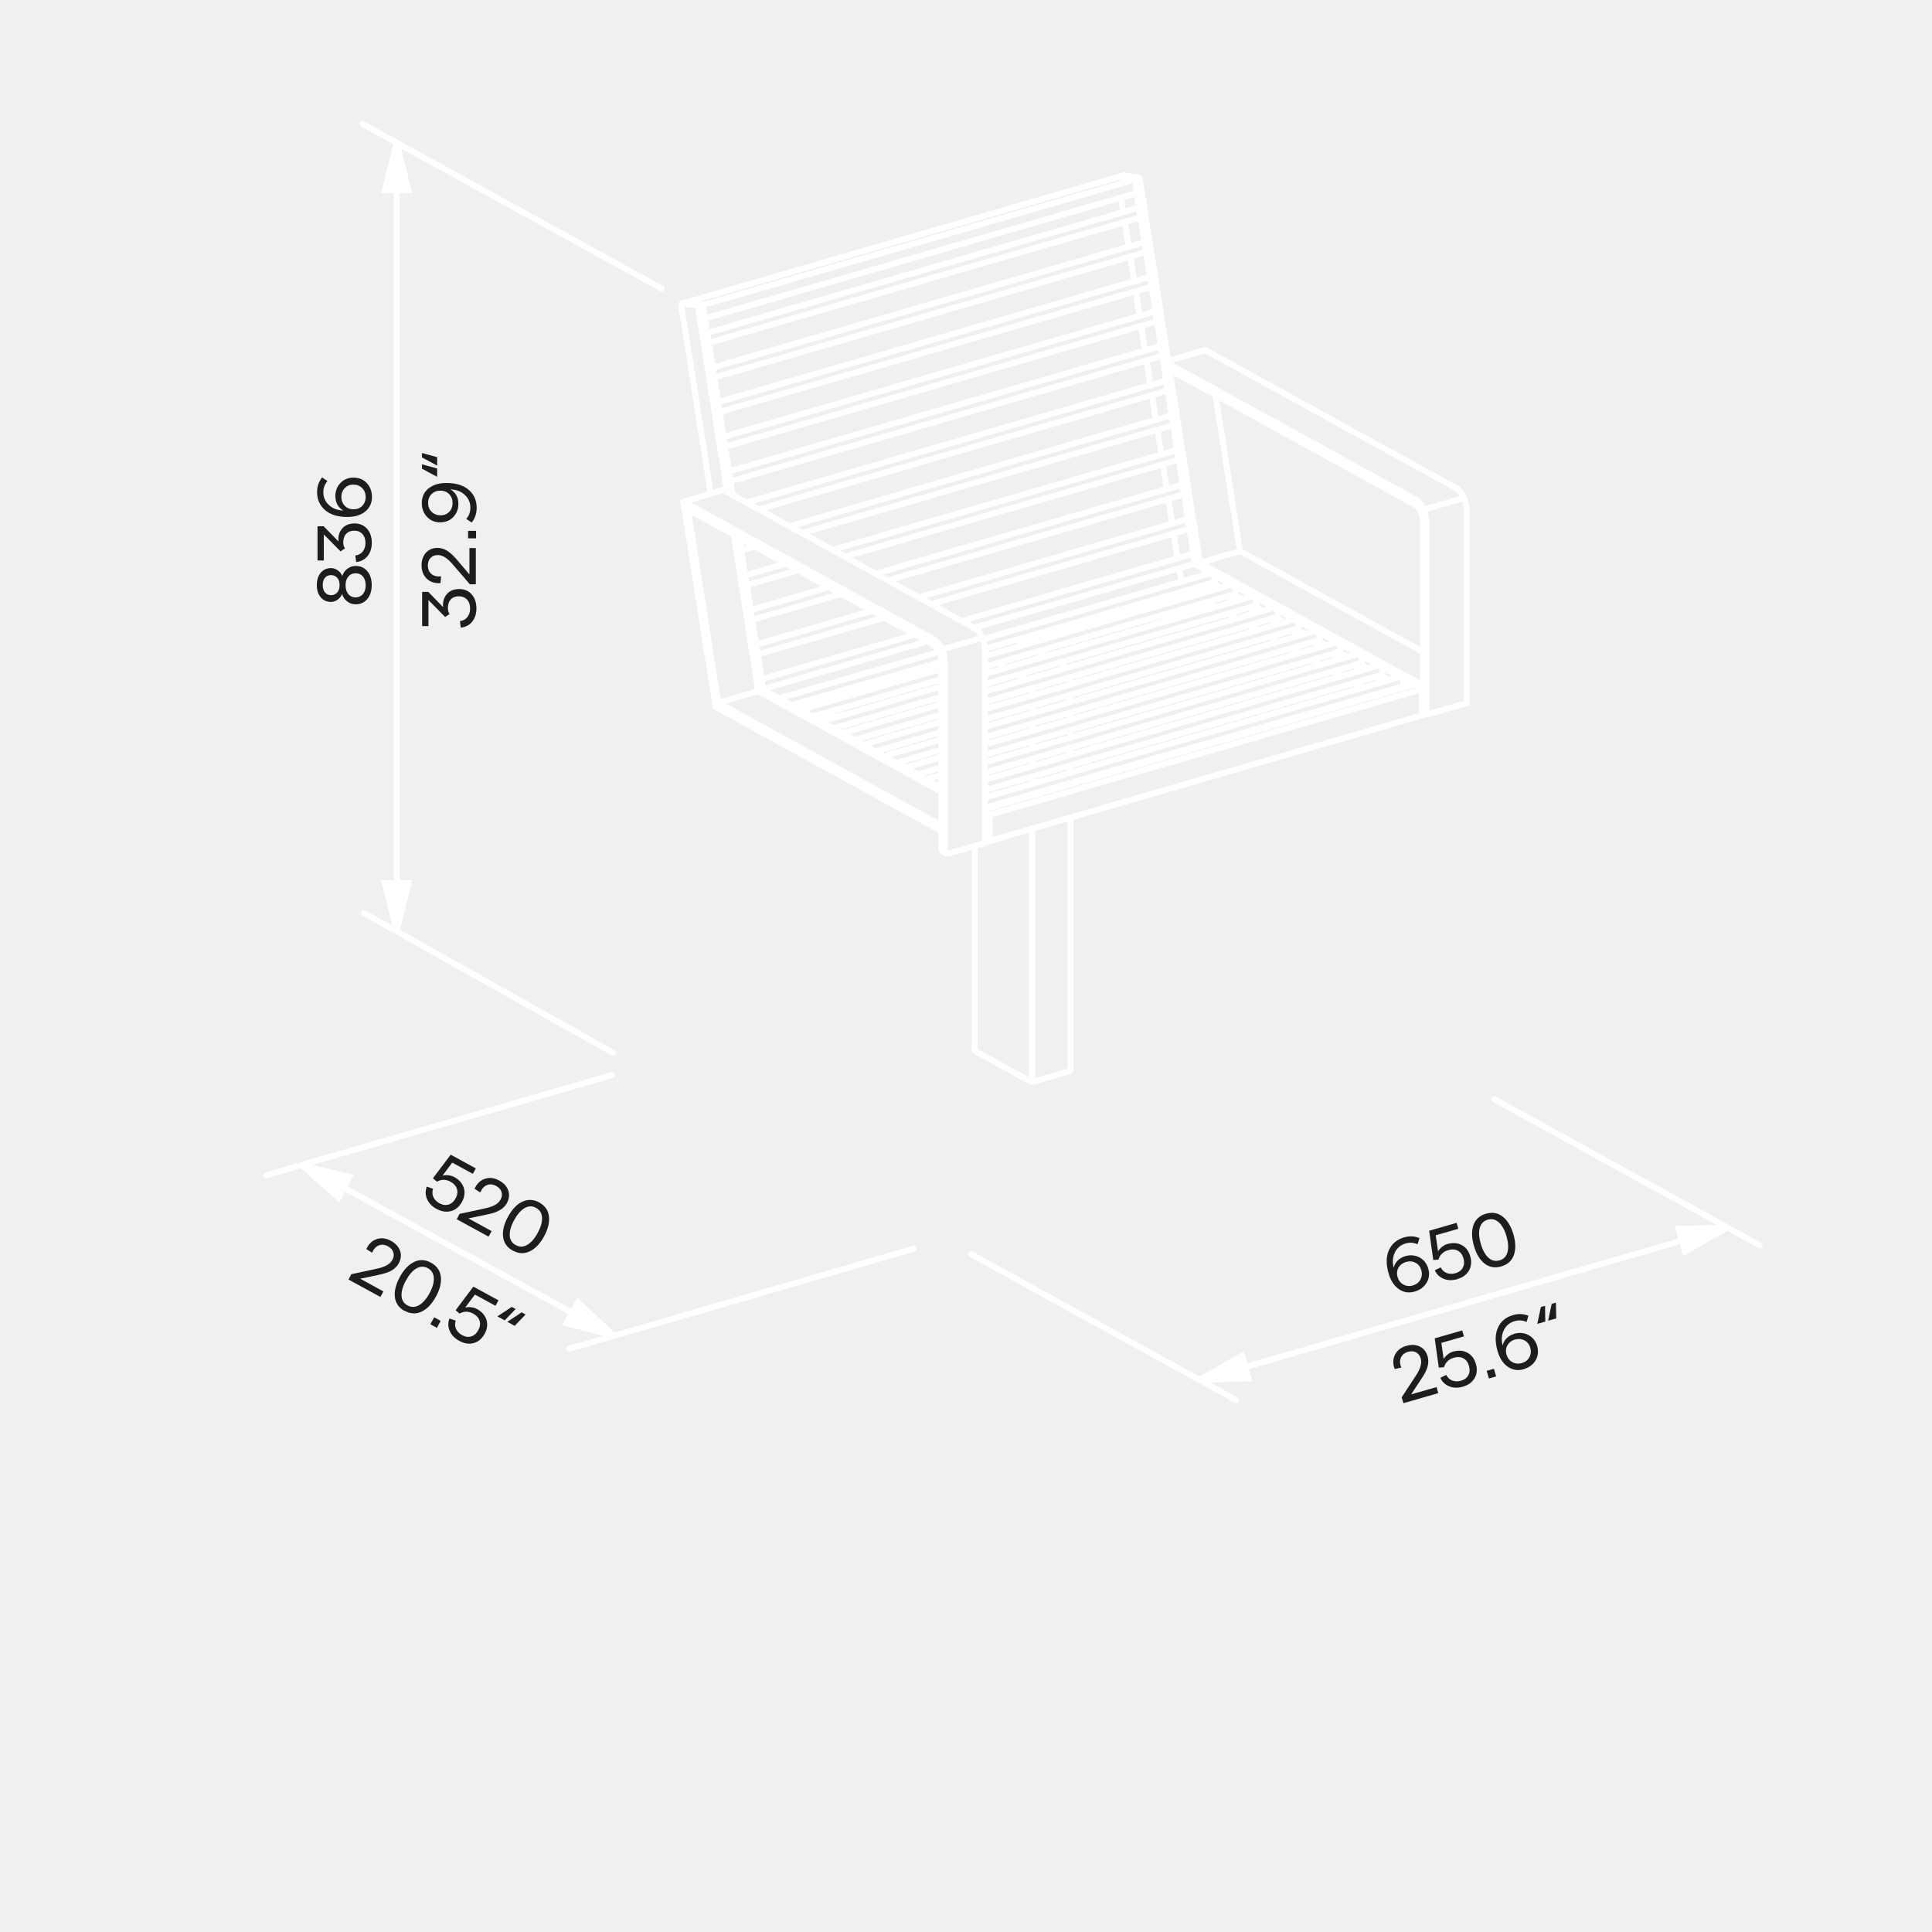
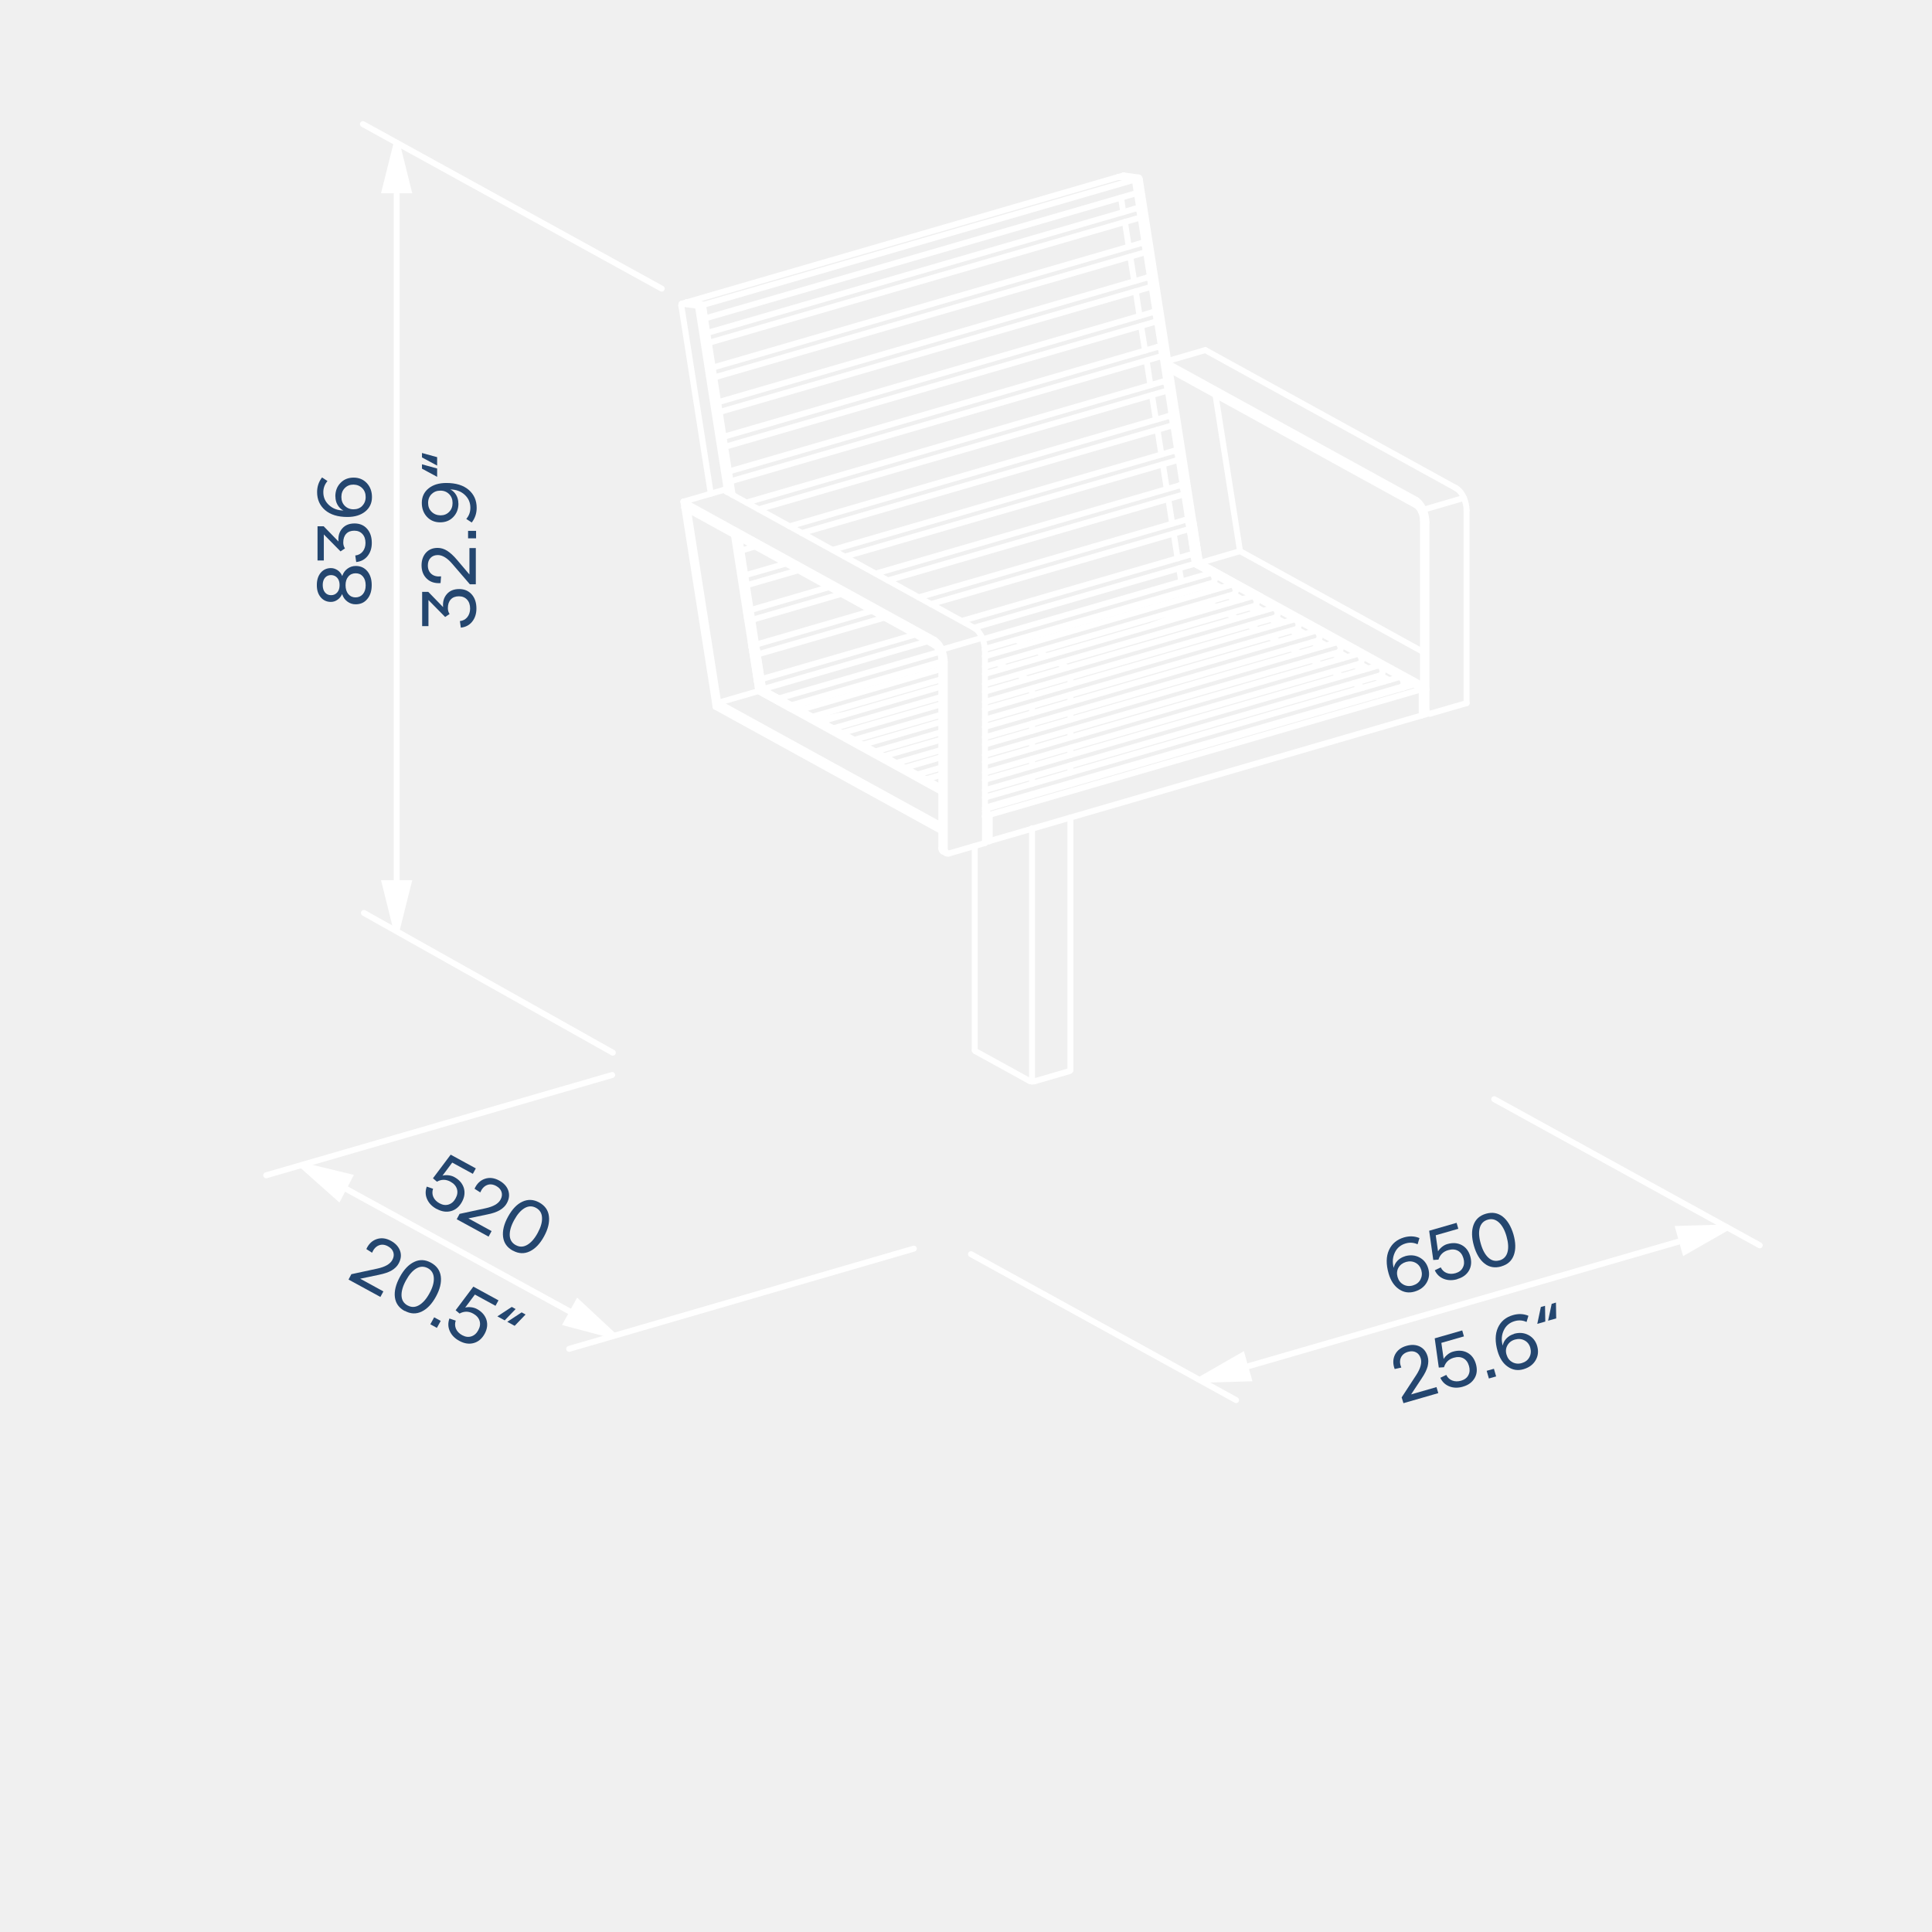
<svg xmlns="http://www.w3.org/2000/svg" id="Vrstva_1" data-name="Vrstva 1" viewBox="0 0 226.77 226.77">
  <defs>
    <style>
      .cls-1 {
        fill: #ffffff;
        stroke: #ffffff;
        stroke-miterlimit: 10;
      }

      .cls-1, .cls-2 {
        stroke-width: .7px;
      }

      .cls-3 {
-         fill: #1d1d1b;
+         fill: #24466f;
        stroke-width: 0px;
      }

      .cls-2 {
        fill: none;
        stroke: #ffffff;
        stroke-linecap: round;
        stroke-linejoin: round;
      }
    </style>
  </defs>
  <g>
    <line class="cls-2" x1="166.81" y1="60.08" x2="167.12" y2="59.82" />
    <line class="cls-2" x1="110.58" y1="76.24" x2="110.28" y2="76.51" />
    <line class="cls-2" x1="149.78" y1="72.46" x2="115.61" y2="82.39" />
    <line class="cls-2" x1="115.61" y1="81.18" x2="149.46" y2="71.35" />
    <path class="cls-2" d="m149.96,72.09c0-.16-.05-.34-.13-.48-.04-.06-.09-.14-.14-.19-.06-.05-.16-.09-.23-.06" />
    <line class="cls-2" x1="98.83" y1="86.04" x2="110.49" y2="82.66" />
    <line class="cls-2" x1="110.49" y1="83.88" x2="100.28" y2="86.84" />
    <path class="cls-2" d="m149.78,72.46c.08-.03.12-.09.14-.16s.04-.14.04-.22" />
    <path class="cls-2" d="m116.12,98.72s.04-.04.04-.06c.01-.03.01-.05.01-.08" />
    <path class="cls-2" d="m86.14,62.79c.34,2.15.67,4.32,1.01,6.49.43,2.74,1.43,9.11,1.87,11.84" />
    <path class="cls-2" d="m81.95,36.12h0v.03c.01.06.03.13.04.18.01.13.03.25.05.38.16.99.31,1.97.47,2.96.31,1.97.62,3.96.92,5.93.62,3.94,1.25,7.89,1.87,11.84.01.1.03.21.05.32" />
    <path class="cls-2" d="m89.02,81.12c1.19.66,2.39,1.32,3.59,1.98,1.19.66,2.39,1.31,3.59,1.97,1.19.66,2.39,1.32,3.59,1.98,1.19.65,2.39,1.31,3.59,1.97,1.19.66,2.39,1.32,3.59,1.97.6.34,1.19.66,1.79,1,.57.31,1.14.62,1.71.93" />
    <path class="cls-2" d="m110.49,92.45c-2.18-1.19-4.36-2.39-6.54-3.59-2.61-1.43-5.21-2.87-7.81-4.29-1.28-.7-2.57-1.41-3.84-2.11-.91-.49-1.82-1-2.72-1.49" />
    <path class="cls-2" d="m89.58,80.96c-.25-1.58-.49-3.18-.74-4.76" />
    <line class="cls-2" x1="89.58" y1="80.96" x2="96.66" y2="84.85" />
    <line class="cls-2" x1="89.02" y1="81.12" x2="89.58" y2="80.96" />
    <line class="cls-2" x1="81.79" y1="35.87" x2="80.06" y2="35.65" />
    <line class="cls-2" x1="89.58" y1="80.96" x2="89.02" y2="81.12" />
    <line class="cls-2" x1="86.79" y1="63.14" x2="89.58" y2="80.96" />
    <line class="cls-2" x1="82.53" y1="35.96" x2="86" y2="58.11" />
    <line class="cls-2" x1="83.01" y1="39.08" x2="133.32" y2="24.47" />
    <line class="cls-2" x1="133.64" y1="25.59" x2="83.19" y2="40.24" />
    <line class="cls-2" x1="83.65" y1="43.15" x2="133.97" y2="28.53" />
    <path class="cls-2" d="m134.29,29.65c.05-.01.09-.05.12-.09.03-.05.04-.1.05-.16.01-.1,0-.22-.01-.31-.03-.1-.06-.21-.12-.3-.04-.09-.12-.18-.21-.23" />
    <line class="cls-2" x1="134.29" y1="29.65" x2="83.84" y2="44.3" />
    <line class="cls-2" x1="92.66" y1="61.78" x2="137.15" y2="48.84" />
    <path class="cls-2" d="m137.47,49.97c.06-.03.1-.06.13-.1.03-.05.04-.1.05-.16.01-.1,0-.21-.01-.31-.03-.1-.06-.21-.12-.3-.04-.08-.12-.18-.21-.23" />
    <line class="cls-2" x1="137.47" y1="49.97" x2="94.11" y2="62.57" />
    <line class="cls-2" x1="119.51" y1="75.2" x2="141.93" y2="68.69" />
    <line class="cls-2" x1="137.29" y1="43.4" x2="140.84" y2="66.07" />
    <line class="cls-2" x1="166.2" y1="59.31" x2="137.29" y2="43.4" />
    <line class="cls-2" x1="167.02" y1="61.04" x2="167.02" y2="80.47" />
    <line class="cls-2" x1="99.08" y1="83.9" x2="96.03" y2="84.5" />
    <line class="cls-2" x1="147.32" y1="71.1" x2="115.61" y2="80.31" />
    <line class="cls-2" x1="115.61" y1="79.11" x2="146.99" y2="69.99" />
    <line class="cls-2" x1="96.37" y1="84.7" x2="110.49" y2="80.58" />
    <path class="cls-2" d="m147.5,70.74c0-.17-.05-.34-.13-.48-.04-.08-.09-.14-.14-.19-.06-.05-.16-.1-.23-.08" />
    <line class="cls-2" x1="144.85" y1="69.75" x2="115.61" y2="78.25" />
    <line class="cls-2" x1="115.61" y1="77.03" x2="144.53" y2="68.64" />
    <path class="cls-2" d="m145.03,69.38c0-.16-.05-.34-.13-.48-.04-.06-.09-.14-.14-.19-.06-.05-.16-.09-.23-.06" />
    <line class="cls-2" x1="97.71" y1="64.55" x2="137.79" y2="52.92" />
    <path class="cls-2" d="m138.12,54.03c.05-.01.09-.05.12-.1.03-.04.04-.09.05-.14.01-.1.01-.22-.01-.32s-.06-.21-.12-.3c-.04-.08-.12-.18-.21-.22" />
    <line class="cls-2" x1="138.12" y1="54.03" x2="99.15" y2="65.34" />
    <line class="cls-2" x1="125.64" y1="83.62" x2="125.64" y2="84.48" />
    <polyline class="cls-2" points="119.32 75.1 119.51 75.2 120.34 75.66" />
    <line class="cls-2" x1="120.56" y1="79.74" x2="119.53" y2="79.17" />
    <line class="cls-2" x1="133.35" y1="22.68" x2="82.75" y2="37.38" />
    <line class="cls-2" x1="85.56" y1="55.34" x2="135.87" y2="40.72" />
    <path class="cls-2" d="m136.2,41.84c.05-.01.09-.05.12-.1.03-.04.05-.09.05-.14.03-.1.01-.22-.01-.31-.01-.1-.05-.21-.1-.3s-.12-.18-.21-.23" />
    <line class="cls-2" x1="136.2" y1="41.84" x2="85.74" y2="56.5" />
    <line class="cls-2" x1="89.02" y1="81.12" x2="92.93" y2="83.27" />
    <line class="cls-2" x1="84.3" y1="82.49" x2="89.02" y2="81.12" />
    <line class="cls-2" x1="89.02" y1="81.12" x2="88.12" y2="75.37" />
    <line class="cls-2" x1="115.61" y1="76.32" x2="115.61" y2="98.95" />
    <line class="cls-2" x1="115.61" y1="98.95" x2="111.37" y2="100.18" />
    <line class="cls-2" x1="109.66" y1="75.73" x2="80.75" y2="59.82" />
    <line class="cls-2" x1="80.22" y1="58.88" x2="109.66" y2="75.08" />
    <line class="cls-2" x1="84.93" y1="57.51" x2="80.22" y2="58.88" />
    <line class="cls-2" x1="84.93" y1="57.51" x2="114.38" y2="73.72" />
    <path class="cls-2" d="m114.38,73.72c.21.12.4.31.54.51s.27.42.36.64c.19.45.32.97.32,1.45" />
    <line class="cls-2" x1="110.89" y1="99.79" x2="110.89" y2="77.69" />
    <line class="cls-2" x1="110.49" y1="77.46" x2="110.49" y2="96.89" />
    <path class="cls-2" d="m109.66,75.73c.14.08.27.21.36.34.1.13.19.27.26.43.13.3.21.64.21.96" />
    <path class="cls-2" d="m110.89,77.69c0-.49-.12-1.01-.31-1.45-.09-.23-.22-.45-.36-.65-.16-.19-.34-.38-.56-.51" />
    <path class="cls-2" d="m137.64,49.45c.26,1.65.52,3.28.78,4.93.43,2.74,1.43,9.11,1.87,11.84" />
    <path class="cls-2" d="m135.73,37.27c.21,1.35.43,2.7.64,4.05" />
    <path class="cls-2" d="m135.1,33.2c.21,1.35.42,2.7.64,4.05" />
    <path class="cls-2" d="m133.41,22.47c.12.77.25,1.53.36,2.3.22,1.45.45,2.91.67,4.36" />
    <path class="cls-2" d="m140.29,66.23c1.19.66,2.39,1.32,3.59,1.98,1.19.66,2.39,1.31,3.59,1.97,1.19.66,2.39,1.32,3.59,1.98,1.19.65,2.39,1.31,3.58,1.97,1.21.66,2.4,1.32,3.61,1.98.6.32,1.19.65,1.79.99.6.32,1.21.66,1.8.99.6.32,1.19.66,1.79.99.6.34,1.21.66,1.8,1,.3.16.6.32.89.49.08.04.16.08.22.12.04.03.08.04.12.06.03.01.04.03.06.03h0" />
    <path class="cls-2" d="m167.3,80.62h-.01s-.01-.01-.03-.01c-.01-.01-.04-.03-.05-.04l-.23-.12c-.3-.17-.6-.34-.89-.51-1.22-.66-2.43-1.32-3.63-1.98-2.41-1.34-4.83-2.66-7.24-4-2.61-1.43-5.21-2.87-7.81-4.29-1.28-.7-2.57-1.41-3.84-2.11-.91-.49-1.82-1-2.72-1.49" />
    <line class="cls-2" x1="140.29" y1="66.23" x2="140.84" y2="66.07" />
    <line class="cls-2" x1="144.22" y1="68.39" x2="140.29" y2="66.23" />
    <line class="cls-2" x1="167.43" y1="80.91" x2="167.43" y2="83.68" />
    <line class="cls-2" x1="137.77" y1="62.63" x2="138.22" y2="65.54" />
    <line class="cls-2" x1="140.84" y1="66.07" x2="140.27" y2="66.23" />
    <line class="cls-2" x1="133.79" y1="21.07" x2="137.29" y2="43.4" />
    <line class="cls-2" x1="140.27" y1="66.23" x2="139.38" y2="60.48" />
    <line class="cls-2" x1="87.61" y1="58.99" x2="136.51" y2="44.78" />
    <path class="cls-2" d="m136.83,45.9c.05-.01.09-.05.12-.09.03-.05.05-.1.05-.16.03-.1.01-.21,0-.31-.03-.1-.06-.21-.12-.3s-.12-.18-.21-.23" />
    <line class="cls-2" x1="136.83" y1="45.9" x2="89.05" y2="59.78" />
    <line class="cls-2" x1="110.49" y1="77.67" x2="92.89" y2="82.78" />
    <line class="cls-2" x1="142.39" y1="68.39" x2="115.6" y2="76.17" />
    <line class="cls-2" x1="115.37" y1="75.03" x2="142.06" y2="67.28" />
    <line class="cls-2" x1="91.44" y1="81.97" x2="110.28" y2="76.51" />
    <path class="cls-2" d="m142.57,68.03c0-.17-.05-.34-.13-.48-.04-.08-.09-.14-.14-.19-.06-.05-.16-.1-.23-.08" />
    <line class="cls-2" x1="110.49" y1="92.17" x2="110.14" y2="92.27" />
    <line class="cls-2" x1="159.64" y1="77.89" x2="115.61" y2="90.68" />
    <line class="cls-2" x1="115.61" y1="89.47" x2="159.31" y2="76.77" />
    <path class="cls-2" d="m159.82,77.51c0-.16-.05-.34-.13-.47-.04-.08-.09-.14-.14-.21-.06-.05-.14-.09-.23-.06" />
    <line class="cls-2" x1="152.24" y1="73.81" x2="115.61" y2="84.46" />
    <line class="cls-2" x1="115.61" y1="83.24" x2="151.92" y2="72.7" />
    <path class="cls-2" d="m152.43,73.45c0-.17-.05-.34-.13-.48-.04-.08-.09-.14-.14-.19-.06-.05-.14-.1-.23-.08" />
    <line class="cls-2" x1="157.17" y1="76.54" x2="115.61" y2="88.6" />
    <line class="cls-2" x1="115.61" y1="87.39" x2="156.85" y2="75.41" />
    <path class="cls-2" d="m157.35,76.16c0-.17-.05-.34-.13-.48-.04-.08-.09-.14-.14-.19-.06-.05-.14-.1-.23-.08" />
    <line class="cls-2" x1="84.93" y1="51.27" x2="135.24" y2="36.66" />
    <path class="cls-2" d="m135.56,37.78c.05-.01.09-.05.12-.1.03-.04.04-.09.05-.14.01-.1.01-.22-.01-.32-.01-.1-.05-.21-.1-.3-.05-.08-.13-.18-.22-.22" />
    <line class="cls-2" x1="135.56" y1="37.78" x2="85.11" y2="52.44" />
    <line class="cls-2" x1="84.29" y1="47.21" x2="134.6" y2="32.59" />
    <path class="cls-2" d="m135.1,33.2c-.01-.1-.05-.22-.1-.32-.05-.09-.13-.21-.23-.26" />
    <line class="cls-2" x1="134.93" y1="33.72" x2="84.47" y2="48.36" />
    <line class="cls-2" x1="154.71" y1="75.18" x2="115.61" y2="86.54" />
    <line class="cls-2" x1="115.61" y1="85.32" x2="154.38" y2="74.06" />
    <path class="cls-2" d="m154.89,74.8c0-.16-.05-.34-.13-.48-.04-.06-.09-.14-.14-.19-.06-.05-.14-.09-.23-.06" />
    <line class="cls-2" x1="112.88" y1="72.89" x2="139.7" y2="65.1" />
    <line class="cls-2" x1="89.39" y1="79.71" x2="107.4" y2="74.49" />
    <path class="cls-2" d="m140.03,66.23c.05-.03.09-.06.12-.1.03-.05.05-.1.05-.16.03-.09.01-.21-.01-.31-.01-.1-.05-.21-.1-.3-.05-.08-.12-.18-.21-.23" />
    <line class="cls-2" x1="108.84" y1="75.28" x2="89.57" y2="80.88" />
    <line class="cls-2" x1="140.03" y1="66.23" x2="114.32" y2="73.68" />
    <line class="cls-2" x1="164.57" y1="80.6" x2="115.61" y2="94.81" />
    <line class="cls-2" x1="115.61" y1="93.61" x2="164.24" y2="79.48" />
    <path class="cls-2" d="m164.75,80.23c0-.17-.05-.34-.13-.48-.04-.08-.09-.14-.14-.21-.06-.04-.14-.09-.23-.06" />
    <line class="cls-2" x1="162.1" y1="79.25" x2="115.61" y2="92.75" />
    <line class="cls-2" x1="115.61" y1="91.53" x2="161.78" y2="78.12" />
    <path class="cls-2" d="m162.28,78.87c0-.16-.05-.34-.13-.48-.04-.06-.09-.14-.14-.19-.06-.05-.14-.1-.23-.08" />
    <line class="cls-2" x1="102.77" y1="67.33" x2="138.43" y2="56.98" />
    <line class="cls-2" x1="138.75" y1="58.09" x2="104.21" y2="68.13" />
    <line class="cls-2" x1="115.61" y1="94.97" x2="165.92" y2="80.36" />
    <line class="cls-2" x1="166.8" y1="84" x2="116.11" y2="98.73" />
    <path class="cls-2" d="m166.88,81.08c0-.05-.01-.12-.04-.17-.03-.04-.05-.09-.1-.12" />
    <line class="cls-2" x1="107.82" y1="70.12" x2="139.07" y2="61.04" />
    <path class="cls-2" d="m139.39,62.15c.05-.01.09-.05.12-.09.03-.05.04-.1.05-.16.01-.1.01-.21-.01-.31-.01-.1-.05-.21-.1-.3s-.13-.18-.22-.23" />
    <line class="cls-2" x1="139.39" y1="62.15" x2="109.26" y2="70.91" />
    <line class="cls-2" x1="110.49" y1="92.93" x2="110.49" y2="92.93" />
    <line class="cls-2" x1="92.53" y1="82.57" x2="92.53" y2="82.57" />
    <line class="cls-2" x1="110.49" y1="81.8" x2="97.82" y2="85.49" />
    <line class="cls-2" x1="110.49" y1="79.73" x2="95.35" y2="84.13" />
    <line class="cls-2" x1="149.14" y1="72.65" x2="150.16" y2="73.22" />
    <line class="cls-2" x1="151.61" y1="74.01" x2="152.62" y2="74.57" />
    <line class="cls-2" x1="154.07" y1="75.36" x2="155.08" y2="75.93" />
    <line class="cls-2" x1="156.54" y1="76.72" x2="157.55" y2="77.28" />
    <line class="cls-2" x1="159" y1="78.07" x2="160.01" y2="78.64" />
    <line class="cls-2" x1="161.47" y1="79.43" x2="162.48" y2="79.99" />
    <line class="cls-2" x1="163.93" y1="80.79" x2="164.11" y2="80.88" />
    <path class="cls-2" d="m133.81,25.06c-.01-.1-.05-.22-.1-.31s-.13-.19-.22-.25" />
    <line class="cls-2" x1="88.63" y1="64.15" x2="87.01" y2="64.62" />
    <line class="cls-2" x1="164.67" y1="80.73" x2="164.49" y2="80.62" />
    <line class="cls-2" x1="163.05" y1="79.83" x2="162.02" y2="79.26" />
    <line class="cls-2" x1="160.58" y1="78.47" x2="159.56" y2="77.91" />
    <line class="cls-2" x1="158.12" y1="77.12" x2="157.1" y2="76.55" />
    <line class="cls-2" x1="155.66" y1="75.76" x2="154.63" y2="75.2" />
    <line class="cls-2" x1="153.19" y1="74.4" x2="152.17" y2="73.84" />
    <line class="cls-2" x1="150.73" y1="73.05" x2="149.7" y2="72.49" />
    <line class="cls-2" x1="148.26" y1="71.69" x2="147.24" y2="71.13" />
    <line class="cls-2" x1="161.57" y1="81.62" x2="161.39" y2="81.52" />
    <line class="cls-2" x1="159.95" y1="80.73" x2="158.92" y2="80.17" />
    <line class="cls-2" x1="157.48" y1="79.38" x2="156.46" y2="78.81" />
    <line class="cls-2" x1="155.02" y1="78.02" x2="154" y2="77.46" />
    <line class="cls-2" x1="152.56" y1="76.67" x2="151.53" y2="76.1" />
    <line class="cls-2" x1="150.09" y1="75.3" x2="149.07" y2="74.75" />
    <line class="cls-2" x1="147.63" y1="73.94" x2="146.6" y2="73.39" />
    <line class="cls-2" x1="145.16" y1="72.59" x2="144.14" y2="72.04" />
    <line class="cls-2" x1="140.84" y1="66.07" x2="145.55" y2="64.69" />
    <line class="cls-2" x1="137.17" y1="42.7" x2="166.2" y2="58.66" />
    <line class="cls-2" x1="167.43" y1="80.91" x2="167.43" y2="61.27" />
    <line class="cls-2" x1="140.47" y1="66.17" x2="140.47" y2="66.17" />
    <line class="cls-2" x1="140.84" y1="66.07" x2="140.84" y2="66.07" />
    <line class="cls-2" x1="147.92" y1="69.96" x2="147.91" y2="69.96" />
    <line class="cls-2" x1="140.84" y1="66.07" x2="140.84" y2="66.07" />
    <line class="cls-2" x1="93.68" y1="66.94" x2="87.66" y2="68.69" />
    <path class="cls-2" d="m137,45.39c.22,1.35.43,2.7.64,4.06" />
    <path class="cls-2" d="m134.46,29.14l.23,1.56c.13.83.27,1.66.4,2.49" />
    <path class="cls-2" d="m116.12,98.72s-.01,0-.01.01" />
    <line class="cls-2" x1="133.94" y1="38.25" x2="134.4" y2="41.15" />
    <line class="cls-2" x1="135.86" y1="50.44" x2="136.32" y2="53.34" />
    <line class="cls-2" x1="136.5" y1="54.5" x2="136.95" y2="57.4" />
    <line class="cls-2" x1="118.09" y1="78.38" x2="117.07" y2="77.82" />
    <line class="cls-2" x1="115.63" y1="77.03" x2="115.61" y2="77.02" />
    <line class="cls-2" x1="121.79" y1="76.45" x2="122.8" y2="77.02" />
    <line class="cls-2" x1="124.25" y1="77.81" x2="125.26" y2="78.37" />
    <line class="cls-2" x1="132.04" y1="26.05" x2="132.49" y2="28.96" />
    <line class="cls-2" x1="132.67" y1="30.13" x2="133.13" y2="33.02" />
    <path class="cls-2" d="m80.58,35.51s.01-.01.03-.03" />
    <line class="cls-2" x1="88.95" y1="80.67" x2="88.95" y2="80.67" />
    <line class="cls-2" x1="87.67" y1="72.54" x2="87.67" y2="72.54" />
    <line class="cls-2" x1="88.31" y1="76.6" x2="88.31" y2="76.6" />
    <line class="cls-2" x1="108.69" y1="91.47" x2="110.49" y2="90.95" />
    <line class="cls-2" x1="101.29" y1="87.41" x2="110.49" y2="84.73" />
    <line class="cls-2" x1="106.22" y1="90.12" x2="110.49" y2="88.87" />
    <line class="cls-2" x1="103.76" y1="88.76" x2="110.49" y2="86.81" />
    <line class="cls-2" x1="88.12" y1="71.6" x2="97.3" y2="68.92" />
    <line class="cls-2" x1="116.15" y1="98.68" x2="116.15" y2="98.68" />
    <line class="cls-2" x1="88.75" y1="75.66" x2="102.35" y2="71.7" />
    <path class="cls-2" d="m116.04,95.51h-.01s-.01-.01-.03-.01c-.01-.01-.04-.03-.05-.04l-.23-.12s-.06-.05-.1-.06" />
    <line class="cls-2" x1="93.9" y1="83.33" x2="110.49" y2="78.52" />
    <line class="cls-2" x1="86.83" y1="63.46" x2="87.18" y2="63.36" />
    <line class="cls-2" x1="93.07" y1="82.88" x2="110.49" y2="77.82" />
    <line class="cls-2" x1="87.48" y1="67.52" x2="92.24" y2="66.15" />
    <line class="cls-2" x1="116.11" y1="98.73" x2="115.61" y2="98.87" />
    <path class="cls-2" d="m80.03,35.65h.03" />
    <line class="cls-2" x1="80.03" y1="35.65" x2="80.61" y2="35.48" />
    <path class="cls-2" d="m116.17,95.8c0-.05-.01-.1-.04-.16-.01-.05-.05-.1-.09-.13" />
    <line class="cls-2" x1="79.97" y1="35.86" x2="83.43" y2="57.95" />
    <path class="cls-2" d="m80.63,35.48h-.03" />
    <path class="cls-2" d="m79.97,35.86s-.01-.08,0-.12.03-.08.06-.09" />
    <line class="cls-2" x1="80.63" y1="35.48" x2="82.36" y2="35.72" />
    <path class="cls-2" d="m82.53,35.96c-.01-.05-.03-.1-.05-.16-.03-.04-.06-.09-.12-.09" />
    <path class="cls-2" d="m81.79,35.87c.05.01.09.06.12.1s.04.09.05.14" />
    <line class="cls-2" x1="141.93" y1="70.6" x2="141.93" y2="70.82" />
    <line class="cls-2" x1="144.22" y1="69.93" x2="145.23" y2="70.49" />
    <line class="cls-2" x1="146.68" y1="71.3" x2="147.69" y2="71.85" />
    <line class="cls-2" x1="145.8" y1="70.34" x2="144.77" y2="69.77" />
    <line class="cls-2" x1="143.33" y1="68.97" x2="142.31" y2="68.42" />
    <line class="cls-2" x1="142.7" y1="71.23" x2="141.93" y2="70.82" />
    <path class="cls-2" d="m133.64,25.59c.05-.01.09-.05.12-.09s.04-.08.05-.13c.03-.09.03-.19,0-.29" />
    <path class="cls-2" d="m133.49,24.5c-.05-.03-.1-.05-.17-.03" />
    <path class="cls-2" d="m134.12,28.56c-.05-.03-.1-.04-.16-.03" />
    <path class="cls-2" d="m137.31,48.87c-.05-.03-.1-.04-.17-.03" />
    <line class="cls-2" x1="141.93" y1="68.69" x2="141.93" y2="69.39" />
    <line class="cls-2" x1="141.93" y1="70.82" x2="135.23" y2="73.4" />
    <line class="cls-2" x1="141.93" y1="68.69" x2="142.76" y2="69.14" />
    <path class="cls-2" d="m167.63,83.74c-.06-.03-.12-.09-.14-.16-.04-.06-.05-.14-.05-.21" />
    <path class="cls-2" d="m167.43,61.27c0-.49-.12-1.01-.31-1.45-.1-.23-.22-.45-.38-.65-.14-.19-.32-.38-.54-.51" />
    <line class="cls-2" x1="167.63" y1="83.74" x2="167.43" y2="83.63" />
    <line class="cls-2" x1="145.55" y1="64.69" x2="167.02" y2="76.51" />
    <line class="cls-2" x1="145.55" y1="64.69" x2="142.67" y2="46.37" />
    <path class="cls-2" d="m167.9,83.76c-.09.03-.18.03-.27-.03" />
    <line class="cls-2" x1="172.14" y1="59.9" x2="172.14" y2="82.53" />
    <line class="cls-2" x1="172.14" y1="82.53" x2="167.9" y2="83.76" />
    <line class="cls-2" x1="141.47" y1="41.09" x2="137.12" y2="42.36" />
    <line class="cls-2" x1="141.47" y1="41.09" x2="170.91" y2="57.3" />
    <path class="cls-2" d="m170.91,57.3c.22.12.4.31.56.51.14.19.27.42.36.64.19.45.31.97.31,1.45" />
    <path class="cls-2" d="m166.2,59.31c.14.08.27.21.36.34.1.13.18.27.25.43.13.3.21.64.21.96" />
    <path class="cls-2" d="m147.5,70.74c0,.06-.01.14-.04.21s-.06.14-.14.16" />
    <path class="cls-2" d="m144.85,69.75c.08-.03.12-.09.14-.16s.04-.14.04-.22" />
    <path class="cls-2" d="m137.79,52.92c.05-.03.1,0,.16.03" />
    <path class="cls-2" d="m134.93,33.72s.08-.05.1-.09.05-.09.05-.13c.03-.1.03-.19.01-.3" />
    <line class="cls-2" x1="88.84" y1="80.03" x2="88.84" y2="80.03" />
    <path class="cls-2" d="m138.75,58.09c.05-.01.09-.05.12-.1.03-.04.04-.09.05-.14.01-.1.01-.22-.01-.31-.03-.1-.05-.21-.1-.3s-.13-.18-.22-.23" />
    <line class="cls-2" x1="87.57" y1="71.91" x2="87.57" y2="71.91" />
    <line class="cls-2" x1="88.21" y1="75.97" x2="88.21" y2="75.97" />
    <line class="cls-2" x1="133.41" y1="22.47" x2="133.41" y2="22.47" />
    <line class="cls-2" x1="133.31" y1="34.19" x2="133.76" y2="37.09" />
    <line class="cls-2" x1="135.21" y1="46.38" x2="135.68" y2="49.27" />
    <line class="cls-2" x1="137.13" y1="58.56" x2="137.59" y2="61.46" />
    <line class="cls-2" x1="138.4" y1="66.69" x2="138.64" y2="68.13" />
    <line class="cls-2" x1="125.64" y1="79.47" x2="125.64" y2="80.34" />
    <line class="cls-2" x1="125.64" y1="81.54" x2="125.64" y2="82.4" />
    <line class="cls-2" x1="125.64" y1="85.69" x2="125.64" y2="86.55" />
    <line class="cls-2" x1="125.64" y1="87.76" x2="125.64" y2="88.63" />
    <line class="cls-2" x1="125.64" y1="89.83" x2="125.64" y2="90.69" />
    <line class="cls-2" x1="125.64" y1="91.91" x2="125.64" y2="92.06" />
    <line class="cls-2" x1="125.64" y1="95.95" x2="125.64" y2="125.61" />
    <path class="cls-2" d="m138.66,68.26s-.03-.09-.03-.13" />
    <line class="cls-2" x1="110.49" y1="85.94" x2="102.75" y2="88.2" />
    <line class="cls-2" x1="110.49" y1="90.09" x2="107.68" y2="90.91" />
    <line class="cls-2" x1="110.49" y1="88.02" x2="105.21" y2="89.55" />
    <line class="cls-2" x1="98.74" y1="69.71" x2="88.3" y2="72.75" />
    <line class="cls-2" x1="103.78" y1="72.5" x2="88.93" y2="76.81" />
    <path class="cls-2" d="m133.41,22.54v-.06" />
    <path class="cls-2" d="m136.37,41.33c.06.4.13.8.19,1.21.14.95.3,1.89.44,2.84" />
    <line class="cls-2" x1="131.58" y1="23.19" x2="131.84" y2="24.9" />
    <line class="cls-2" x1="134.58" y1="42.31" x2="135.03" y2="45.21" />
    <line class="cls-2" x1="131.27" y1="20.77" x2="131.28" y2="20.77" />
    <path class="cls-2" d="m114.41,123.27c0,.05.05.08.08.1" />
    <line class="cls-2" x1="114.41" y1="123.27" x2="114.41" y2="99.3" />
    <path class="cls-2" d="m120.85,126.88c.08.04.19.06.29.06s.19,0,.29-.03" />
    <line class="cls-2" x1="121.43" y1="126.92" x2="125.47" y2="125.74" />
    <path class="cls-2" d="m125.47,125.74s.08-.03.1-.05c.03-.01.06-.04.06-.08" />
    <line class="cls-2" x1="114.49" y1="123.38" x2="120.85" y2="126.88" />
    <path class="cls-2" d="m131.3,20.76h-.01" />
    <line class="cls-2" x1="80.61" y1="35.48" x2="131.3" y2="20.76" />
    <path class="cls-2" d="m133.35,22.68s.04-.04.05-.06.01-.05.01-.08" />
    <line class="cls-2" x1="133.05" y1="21" x2="131.32" y2="20.76" />
    <path class="cls-2" d="m131.32,20.76h-.03" />
    <line class="cls-2" x1="82.53" y1="35.96" x2="82.72" y2="37.2" />
    <line class="cls-2" x1="133.41" y1="22.47" x2="133.22" y2="21.23" />
    <path class="cls-2" d="m133.22,21.23c-.01-.05-.03-.1-.05-.14s-.06-.09-.12-.09" />
    <path class="cls-2" d="m136.04,40.75c-.05-.03-.12-.04-.17-.03" />
    <path class="cls-2" d="m111.09,100.16c-.06-.03-.12-.09-.14-.16-.04-.06-.05-.14-.05-.21" />
    <line class="cls-2" x1="110.49" y1="96.89" x2="84.3" y2="82.49" />
    <line class="cls-2" x1="80.75" y1="59.82" x2="84.3" y2="82.49" />
    <line class="cls-2" x1="111.09" y1="100.16" x2="110.67" y2="99.94" />
    <line class="cls-2" x1="83.99" y1="82.96" x2="110.49" y2="97.54" />
    <line class="cls-2" x1="83.99" y1="82.96" x2="83.89" y2="82.26" />
    <line class="cls-2" x1="80.32" y1="59.58" x2="83.89" y2="82.26" />
    <path class="cls-2" d="m110.49,99.56c0,.08.01.16.04.22.04.06.08.12.14.16" />
    <path class="cls-2" d="m111.37,100.18c-.09.03-.19.03-.29-.03" />
    <line class="cls-2" x1="80.22" y1="58.88" x2="80.32" y2="59.58" />
    <line class="cls-2" x1="110.49" y1="97.54" x2="110.49" y2="99.56" />
    <path class="cls-2" d="m167.37,83.84s.04-.04.05-.06.01-.06.01-.09" />
    <line class="cls-2" x1="167.37" y1="83.84" x2="166.8" y2="84" />
    <line class="cls-2" x1="131.3" y1="20.76" x2="131.87" y2="20.61" />
    <path class="cls-2" d="m140.84,66.07c-.25-1.58-.49-3.16-.74-4.76" />
    <line class="cls-2" x1="140.84" y1="66.07" x2="147.91" y2="69.96" />
    <path class="cls-2" d="m167.43,80.91c0-.05-.01-.1-.04-.16-.01-.05-.05-.1-.09-.13" />
    <path class="cls-2" d="m131.89,20.59s-.01,0-.03.01" />
    <line class="cls-2" x1="131.89" y1="20.59" x2="133.62" y2="20.83" />
    <path class="cls-2" d="m133.79,21.07c-.01-.05-.03-.1-.05-.16-.03-.04-.06-.09-.12-.09" />
    <path class="cls-2" d="m136.68,44.81c-.05-.03-.1-.04-.17-.03" />
    <path class="cls-2" d="m142.39,68.39c.08-.01.12-.09.14-.16s.04-.14.04-.21" />
    <path class="cls-2" d="m159.64,77.89c.08-.03.12-.09.14-.16s.04-.14.04-.22" />
    <path class="cls-2" d="m152.24,73.81c.08-.01.12-.08.14-.16.03-.06.04-.14.04-.21" />
    <path class="cls-2" d="m157.17,76.54c.08-.03.12-.09.14-.16.03-.08.04-.16.04-.22" />
    <path class="cls-2" d="m135.4,36.69s-.1-.05-.16-.03" />
    <path class="cls-2" d="m134.76,32.62c-.05-.03-.1-.04-.16-.03" />
    <path class="cls-2" d="m154.71,75.18c.08-.03.12-.09.14-.16s.04-.14.04-.22" />
    <path class="cls-2" d="m139.87,65.12c-.05-.03-.12-.04-.17-.03" />
    <path class="cls-2" d="m164.57,80.6c.08-.01.12-.09.14-.16s.04-.14.04-.21" />
    <path class="cls-2" d="m162.28,78.87c0,.08-.01.14-.04.22-.03.06-.06.13-.14.16" />
    <path class="cls-2" d="m138.59,57s-.1-.04-.16-.03" />
    <path class="cls-2" d="m166.8,84s.05-.03.05-.05c.01-.04.03-.06.03-.09" />
    <line class="cls-2" x1="116.17" y1="95.8" x2="116.17" y2="98.57" />
    <line class="cls-2" x1="166.88" y1="83.85" x2="166.88" y2="81.08" />
    <path class="cls-2" d="m165.98,80.38s-.04-.03-.06-.01" />
    <path class="cls-2" d="m139.22,61.06s-.1-.04-.16-.03" />
    <polyline class="cls-2" points="110.49 96.89 110.49 97.06 110.49 97.54" />
    <line class="cls-2" x1="110.49" y1="99.56" x2="110.89" y2="99.79" />
    <line class="cls-2" x1="80.32" y1="59.58" x2="80.75" y2="59.82" />
    <line class="cls-2" x1="83.89" y1="82.26" x2="84.3" y2="82.49" />
    <line class="cls-2" x1="141.75" y1="68.59" x2="141.93" y2="68.69" />
    <line class="cls-2" x1="121.14" y1="97.21" x2="121.14" y2="126.94" />
    <line class="cls-2" x1="121.14" y1="80.79" x2="121.14" y2="81.65" />
    <line class="cls-2" x1="121.14" y1="82.87" x2="121.14" y2="83.74" />
    <line class="cls-2" x1="121.14" y1="89.07" x2="121.14" y2="89.92" />
    <line class="cls-2" x1="121.14" y1="86.99" x2="121.14" y2="87.86" />
    <line class="cls-2" x1="121.14" y1="84.93" x2="121.14" y2="85.79" />
    <line class="cls-2" x1="121.14" y1="91.16" x2="121.14" y2="92.01" />
    <line class="cls-2" x1="121.14" y1="93.22" x2="121.14" y2="93.37" />
    <line class="cls-2" x1="115.58" y1="95.8" x2="116.15" y2="95.64" />
    <line class="cls-2" x1="116.15" y1="95.64" x2="166.84" y2="80.91" />
    <line class="cls-2" x1="166.84" y1="80.91" x2="167.39" y2="80.75" />
    <line class="cls-2" x1="82.47" y1="35.81" x2="133.16" y2="21.09" />
    <line class="cls-2" x1="81.9" y1="35.98" x2="82.47" y2="35.81" />
    <line class="cls-2" x1="133.16" y1="21.09" x2="133.73" y2="20.92" />
    <line class="cls-2" x1="167.12" y1="59.82" x2="171.83" y2="58.44" />
    <line class="cls-2" x1="110.58" y1="76.24" x2="115.29" y2="74.86" />
  </g>
  <path class="cls-2" d="m140.89,161.99c20.62-5.97,41.23-11.94,61.85-17.91" />
  <path class="cls-2" d="m42.72,107.16c9.74,5.47,19.48,10.93,29.21,16.4" />
  <path class="cls-2" d="m77.67,33.88c-11.69-6.44-23.38-12.88-35.07-19.31" />
  <line class="cls-2" x1="46.56" y1="109.26" x2="46.56" y2="16.77" />
  <path class="cls-2" d="m66.81,158.32c13.48-3.92,26.97-7.84,40.45-11.76" />
  <path class="cls-2" d="m113.97,147.21c10.37,5.71,20.75,11.42,31.12,17.13" />
  <path class="cls-2" d="m175.39,129.02c10.39,5.72,20.78,11.43,31.16,17.15" />
  <path class="cls-2" d="m31.25,137.95c13.53-3.92,27.07-7.84,40.6-11.77" />
  <path class="cls-2" d="m35.55,136.77c12.17,6.67,24.35,13.34,36.52,20.01" />
  <polyline class="cls-1" points="46.56 16.78 47.94 22.33 45.17 22.33 46.56 16.78" />
  <polyline class="cls-1" points="46.55 109.21 45.17 103.66 47.94 103.66 46.55 109.21" />
  <polyline class="cls-1" points="35.47 136.79 41.02 138.14 39.74 140.59 35.47 136.79" />
  <polyline class="cls-1" points="72.02 156.77 66.49 155.3 67.83 152.87 72.02 156.77" />
  <polyline class="cls-1" points="140.83 161.96 145.79 159.12 146.55 161.79 140.83 161.96" />
  <polyline class="cls-1" points="202.74 144.07 197.77 146.91 197.02 144.24 202.74 144.07" />
  <g>
    <g>
      <path class="cls-3" d="m164.91,147.45c.62-.18,1.19-.13,1.7.14.51.27.86.71,1.03,1.3.18.61.11,1.16-.19,1.67-.3.51-.77.85-1.41,1.04-.67.2-1.29.1-1.85-.29-.56-.39-.96-1-1.2-1.83-.31-1.08-.3-2,.04-2.75.34-.75.93-1.24,1.77-1.49.63-.18,1.24-.16,1.81.08l-.22.73c-.45-.21-.92-.24-1.4-.1-.58.17-1.01.52-1.27,1.07s-.31,1.14-.13,1.8c.06-.32.21-.6.44-.84s.53-.42.87-.52Zm-.18,3.33c.34.18.71.22,1.11.1.4-.12.7-.34.88-.68s.22-.7.11-1.11c-.12-.4-.34-.69-.68-.87-.34-.18-.71-.21-1.11-.1-.4.12-.7.34-.89.67-.19.33-.22.7-.11,1.1.12.4.34.7.68.88Z" />
      <path class="cls-3" d="m171.07,150.14c-.58.17-1.11.16-1.6-.03-.48-.19-.84-.53-1.06-1.01l.7-.34c.15.32.39.54.7.66.31.12.66.13,1.04.02.4-.12.69-.33.85-.66.17-.32.19-.68.07-1.09-.12-.42-.34-.72-.66-.89-.32-.17-.7-.19-1.14-.06-.58.17-.95.54-1.13,1.11l-.61.04-.48-3.43,3.22-.93.2.7-2.65.76.27,1.89c.11-.19.27-.37.47-.53.2-.16.41-.27.63-.33.63-.18,1.19-.14,1.68.12.49.26.82.7,1,1.31.18.63.13,1.19-.14,1.67-.28.49-.73.83-1.38,1.01Z" />
      <path class="cls-3" d="m176.21,148.65c-.74.21-1.4.1-1.96-.34-.56-.44-.98-1.14-1.25-2.09s-.29-1.76-.05-2.43.73-1.12,1.47-1.33c.74-.21,1.39-.1,1.96.34.56.44.98,1.14,1.26,2.08.27.95.29,1.76.05,2.43-.24.68-.73,1.12-1.47,1.33Zm-.2-.71c.48-.14.79-.46.93-.96.14-.5.1-1.12-.11-1.86-.21-.74-.51-1.28-.9-1.64-.39-.35-.82-.46-1.3-.32-.49.14-.8.46-.94.96s-.1,1.12.12,1.87c.21.74.51,1.28.89,1.63.38.35.82.46,1.31.31Z" />
    </g>
    <g>
      <path class="cls-3" d="m164.73,164.7l-.21-.68,1.71-2.62c.51-.78.68-1.43.53-1.95-.1-.34-.28-.58-.55-.72-.27-.14-.58-.16-.93-.06-.42.12-.7.35-.85.69s-.13.73.05,1.16l-.78.17c-.23-.62-.21-1.18.04-1.69.26-.5.7-.85,1.34-1.03.59-.17,1.12-.14,1.57.08.46.23.76.62.92,1.16.11.37.1.76,0,1.17-.11.41-.34.88-.7,1.41l-1.24,1.88,2.98-.86.21.71-4.09,1.18Z" />
      <path class="cls-3" d="m171.72,162.76c-.58.17-1.11.16-1.6-.03-.48-.19-.84-.53-1.06-1.01l.7-.34c.15.32.39.54.7.66s.66.13,1.04.02c.4-.12.69-.33.85-.65.17-.32.19-.68.07-1.09-.12-.42-.34-.72-.66-.89-.32-.17-.7-.19-1.14-.06-.58.17-.95.54-1.13,1.11l-.61.04-.48-3.43,3.23-.93.2.7-2.65.76.27,1.89c.11-.19.27-.37.47-.53.2-.16.41-.27.63-.33.63-.18,1.19-.14,1.68.12s.82.7,1,1.31c.18.63.14,1.19-.14,1.67s-.73.83-1.38,1.01Z" />
      <path class="cls-3" d="m174.5,160.9l.85-.24.26.9-.85.24-.26-.9Z" />
      <path class="cls-3" d="m177.7,156.56c.62-.18,1.19-.13,1.7.14.51.27.86.71,1.03,1.3.17.61.11,1.16-.19,1.67-.3.51-.77.85-1.41,1.04-.67.2-1.29.1-1.85-.29-.56-.38-.96-1-1.2-1.83-.31-1.08-.3-2,.04-2.75.34-.75.93-1.24,1.77-1.48.63-.18,1.24-.16,1.81.08l-.22.73c-.45-.21-.92-.24-1.4-.1-.58.17-1.01.52-1.27,1.07-.26.54-.31,1.14-.13,1.8.06-.32.21-.6.44-.84.24-.25.53-.42.87-.52Zm-.18,3.33c.34.18.71.22,1.11.1.4-.12.7-.34.88-.68.18-.33.22-.71.11-1.11-.11-.4-.34-.69-.68-.87s-.71-.21-1.11-.1-.7.34-.89.67c-.19.33-.23.7-.11,1.1.12.4.34.7.68.88Z" />
      <path class="cls-3" d="m181.35,153.27l.03,1.85-.94.27.42-1.98.49-.14Zm1.28-.37l.03,1.85-.95.27.42-1.98.5-.15Z" />
    </g>
  </g>
  <g>
    <g>
      <path class="cls-3" d="m51.24,141.9c-.53-.29-.9-.67-1.11-1.15-.21-.47-.22-.96-.04-1.47l.74.25c-.11.33-.1.66.03.96.14.31.38.56.73.75.37.2.72.25,1.07.14.34-.11.62-.35.82-.73.21-.38.26-.75.15-1.1s-.36-.63-.76-.85c-.53-.29-1.06-.29-1.59,0l-.46-.4,2.08-2.77,2.95,1.61-.35.64-2.42-1.32-1.14,1.53c.22-.06.45-.07.71-.04.25.03.48.1.68.21.57.31.94.74,1.11,1.27.16.53.09,1.08-.21,1.63-.31.57-.74.94-1.28,1.09-.54.15-1.1.07-1.69-.25Z" />
      <path class="cls-3" d="m53.61,143.11l.33-.63,3.06-.66c.91-.2,1.49-.53,1.75-1.01.17-.31.21-.61.12-.9-.09-.29-.3-.52-.62-.7-.38-.21-.75-.25-1.09-.11-.34.14-.6.42-.79.86l-.67-.43c.27-.6.68-.99,1.22-1.17s1.1-.11,1.68.21c.54.3.9.69,1.06,1.17s.11.97-.16,1.47c-.18.34-.46.61-.83.83-.37.22-.87.39-1.49.51l-2.2.46,2.72,1.49-.35.65-3.74-2.04Z" />
      <path class="cls-3" d="m60.2,146.8c-.68-.37-1.06-.91-1.15-1.62-.09-.71.1-1.5.58-2.37.48-.87,1.03-1.46,1.68-1.76s1.3-.28,1.98.09c.67.37,1.06.91,1.14,1.62.09.71-.1,1.5-.57,2.36-.47.86-1.03,1.45-1.68,1.76-.65.31-1.31.28-1.98-.09Zm.35-.65c.44.24.88.23,1.33-.03.45-.26.86-.72,1.23-1.4s.54-1.27.51-1.8c-.02-.52-.26-.9-.69-1.14-.45-.25-.9-.24-1.35.02-.45.26-.86.73-1.23,1.41-.37.67-.54,1.27-.52,1.79.02.52.26.9.71,1.15Z" />
    </g>
    <g>
      <path class="cls-3" d="m40.91,150.19l.33-.63,3.06-.66c.91-.2,1.49-.53,1.75-1.01.17-.31.21-.61.12-.9-.09-.29-.3-.52-.62-.7-.38-.21-.75-.25-1.09-.11s-.6.42-.79.86l-.67-.43c.27-.6.68-.99,1.22-1.17.54-.18,1.1-.11,1.68.21.54.3.89.69,1.06,1.17s.11.97-.16,1.47c-.18.34-.46.61-.83.83-.37.22-.87.38-1.49.51l-2.2.46,2.72,1.49-.35.65-3.74-2.04Z" />
      <path class="cls-3" d="m47.5,153.88c-.68-.37-1.06-.91-1.15-1.62-.09-.71.11-1.5.58-2.37.47-.87,1.03-1.46,1.68-1.77.64-.31,1.3-.28,1.98.09.67.37,1.06.91,1.15,1.62.09.71-.1,1.5-.57,2.36-.47.86-1.03,1.45-1.68,1.76-.65.31-1.31.28-1.98-.09Zm.35-.65c.44.24.88.23,1.33-.03.45-.26.86-.72,1.23-1.4.37-.67.54-1.27.51-1.8-.03-.52-.26-.9-.69-1.14-.45-.24-.9-.24-1.35.02s-.86.73-1.23,1.41c-.37.67-.54,1.27-.52,1.79.02.52.26.9.71,1.15Z" />
      <path class="cls-3" d="m50.96,154.62l.77.42-.45.82-.77-.42.45-.82Z" />
      <path class="cls-3" d="m53.9,157.38c-.53-.29-.9-.67-1.11-1.15-.21-.47-.22-.96-.04-1.47l.74.25c-.11.33-.1.65.03.96.14.31.38.56.73.75.37.2.73.25,1.07.14.34-.11.62-.35.82-.73.21-.38.26-.75.15-1.1-.11-.35-.36-.63-.76-.85-.53-.29-1.06-.29-1.59,0l-.46-.39,2.08-2.77,2.95,1.61-.35.64-2.42-1.32-1.14,1.53c.22-.06.45-.07.71-.04.25.03.48.1.68.21.57.31.94.74,1.11,1.27.16.53.09,1.08-.21,1.63-.31.57-.74.94-1.28,1.09-.54.15-1.1.07-1.69-.25Z" />
      <path class="cls-3" d="m60.52,153.65l-1.28,1.33-.86-.47,1.69-1.11.45.25Zm1.17.64l-1.28,1.33-.87-.47,1.69-1.11.46.25Z" />
    </g>
  </g>
  <g>
    <g>
      <path class="cls-3" d="m43.63,68.68c0,.67-.17,1.22-.52,1.63-.34.42-.8.62-1.37.62-.37,0-.69-.11-.98-.33s-.49-.5-.6-.87c-.13.28-.31.51-.55.67-.24.17-.5.25-.77.25-.49,0-.89-.18-1.2-.55s-.46-.85-.45-1.46c0-.59.16-1.06.46-1.42.31-.36.71-.54,1.2-.54.28,0,.53.09.78.25.24.17.42.39.54.68.12-.36.32-.65.61-.86s.62-.32.98-.32c.56,0,1.02.21,1.36.62.34.41.51.95.51,1.61Zm-3.77-.01c0-.35-.09-.63-.27-.84s-.42-.32-.72-.33c-.3,0-.54.1-.72.31s-.27.5-.27.85c0,.37.09.67.27.88.18.22.42.32.72.32.3,0,.54-.12.72-.33.18-.21.27-.5.27-.86Zm3.06.02c0-.43-.11-.77-.32-1.02-.22-.26-.5-.38-.85-.38-.35,0-.64.12-.86.38-.22.25-.33.59-.33,1.02,0,.43.11.78.32,1.04.22.26.5.39.85.39.35,0,.64-.13.86-.38.22-.26.33-.6.33-1.03Z" />
      <path class="cls-3" d="m43.64,63.73c0,.62-.17,1.13-.5,1.54-.33.41-.77.64-1.33.7l-.11-.77c.37-.04.66-.2.87-.46s.33-.61.33-1.01c0-.44-.12-.79-.36-1.05-.24-.26-.56-.39-.95-.39-.41,0-.73.12-.96.37-.23.25-.34.59-.34,1.02,0,.25.06.48.2.69l-.52.35-1.96-1.99v3.06s-.74,0-.74,0v-4.02s.72,0,.72,0l1.74,1.79c-.06-.62.09-1.13.44-1.53.35-.4.83-.59,1.45-.59.61,0,1.1.21,1.47.63.37.42.55.97.55,1.66Z" />
      <path class="cls-3" d="m39.36,58.28c0-.65.2-1.18.61-1.6.4-.42.92-.62,1.54-.62.63,0,1.15.22,1.55.65.4.43.6.98.6,1.64,0,.7-.27,1.27-.79,1.69s-1.22.64-2.09.64c-1.13,0-2-.27-2.63-.81-.62-.54-.93-1.24-.93-2.11,0-.66.2-1.23.58-1.72l.64.42c-.32.38-.49.81-.49,1.31,0,.61.22,1.11.67,1.52s1.01.62,1.69.63c-.29-.14-.52-.37-.69-.66-.17-.3-.25-.62-.25-.98Zm3.15,1.1c.27-.27.41-.62.41-1.04,0-.42-.13-.77-.4-1.04-.27-.27-.61-.41-1.03-.42-.41,0-.75.13-1.02.41-.27.27-.4.62-.4,1.04,0,.42.13.77.4,1.04.27.27.61.41,1.02.41.42,0,.77-.13,1.04-.41Z" />
    </g>
    <g>
      <path class="cls-3" d="m55.92,71.43c0,.62-.17,1.13-.5,1.54-.33.41-.77.64-1.33.7l-.11-.77c.37-.04.66-.2.87-.46s.33-.61.33-1.01c0-.44-.12-.79-.36-1.05s-.56-.39-.95-.39c-.41,0-.73.12-.96.37-.23.25-.34.59-.34,1.02,0,.25.06.48.2.69l-.52.35-1.96-1.99v3.06s-.74,0-.74,0v-4.02s.72,0,.72,0l1.74,1.79c-.06-.62.09-1.13.44-1.53.35-.4.83-.59,1.45-.59.61,0,1.1.21,1.47.63.37.42.55.97.55,1.66Z" />
      <path class="cls-3" d="m55.86,68.58h-.71s-2.04-2.37-2.04-2.37c-.6-.71-1.18-1.06-1.72-1.06-.35,0-.64.11-.85.33-.21.22-.32.51-.32.88,0,.44.14.77.42,1.01s.66.33,1.13.28l-.06.79c-.66.05-1.2-.12-1.61-.51-.41-.39-.62-.91-.62-1.57,0-.62.18-1.11.52-1.49.35-.38.8-.56,1.37-.56.38,0,.76.11,1.12.34s.75.58,1.16,1.07l1.45,1.71v-3.1s.75,0,.75,0v4.26Z" />
      <path class="cls-3" d="m54.94,63.19v-.88s.94,0,.94,0v.88s-.94,0-.94,0Z" />
      <path class="cls-3" d="m53.81,59.09c0,.65-.2,1.18-.61,1.6-.4.42-.92.62-1.54.62-.63,0-1.15-.22-1.55-.65-.4-.43-.6-.98-.6-1.64,0-.7.27-1.27.79-1.69.53-.43,1.22-.64,2.09-.64,1.13,0,2,.27,2.63.81.62.54.93,1.24.93,2.11,0,.66-.2,1.23-.58,1.72l-.64-.42c.32-.37.48-.81.48-1.31,0-.61-.22-1.11-.66-1.52-.44-.41-1.01-.62-1.69-.63.29.14.52.37.69.66.17.3.25.62.25.98Zm-3.15-1.1c-.27.27-.41.62-.41,1.04,0,.42.13.77.41,1.04.27.27.62.41,1.04.42.41,0,.75-.13,1.02-.41.27-.27.4-.62.4-1.04,0-.42-.13-.77-.4-1.04-.27-.27-.61-.41-1.02-.41-.42,0-.77.13-1.04.41Z" />
      <path class="cls-3" d="m49.53,54.5l1.78.49v.98s-1.78-.96-1.78-.96v-.51Zm0-1.33l1.78.49v.99s-1.78-.96-1.78-.96v-.52Z" />
    </g>
  </g>
</svg>
